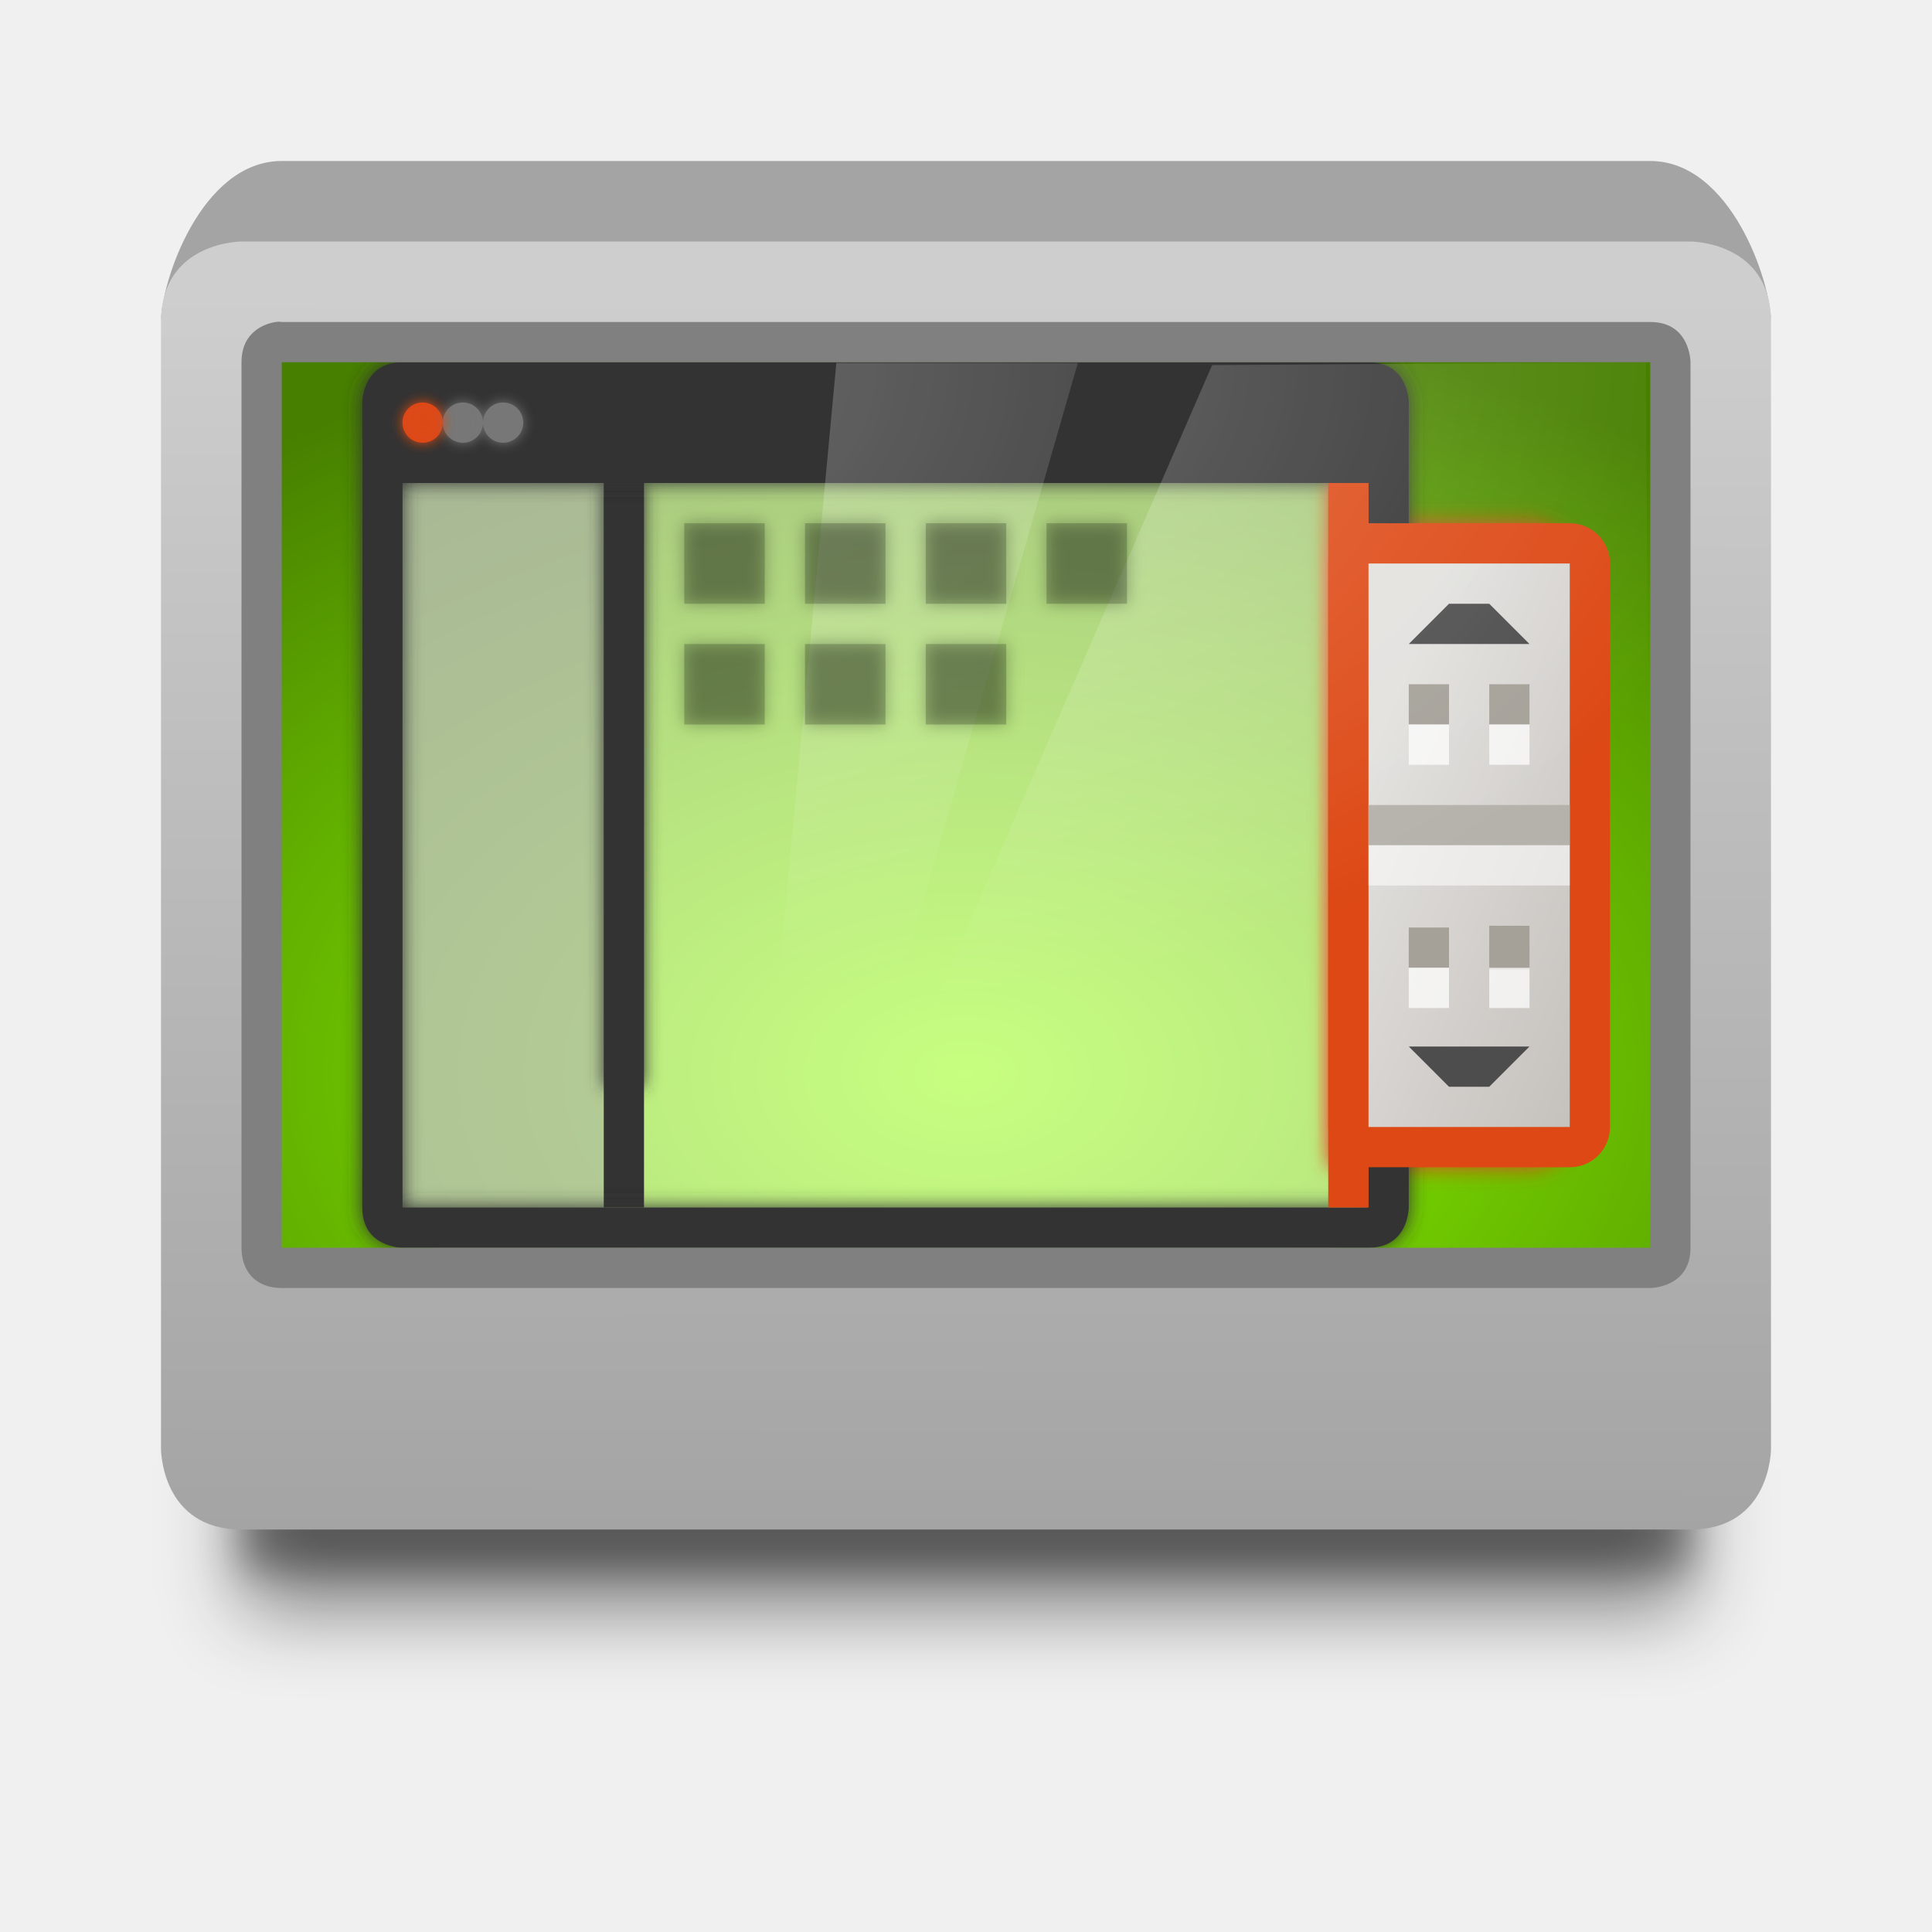
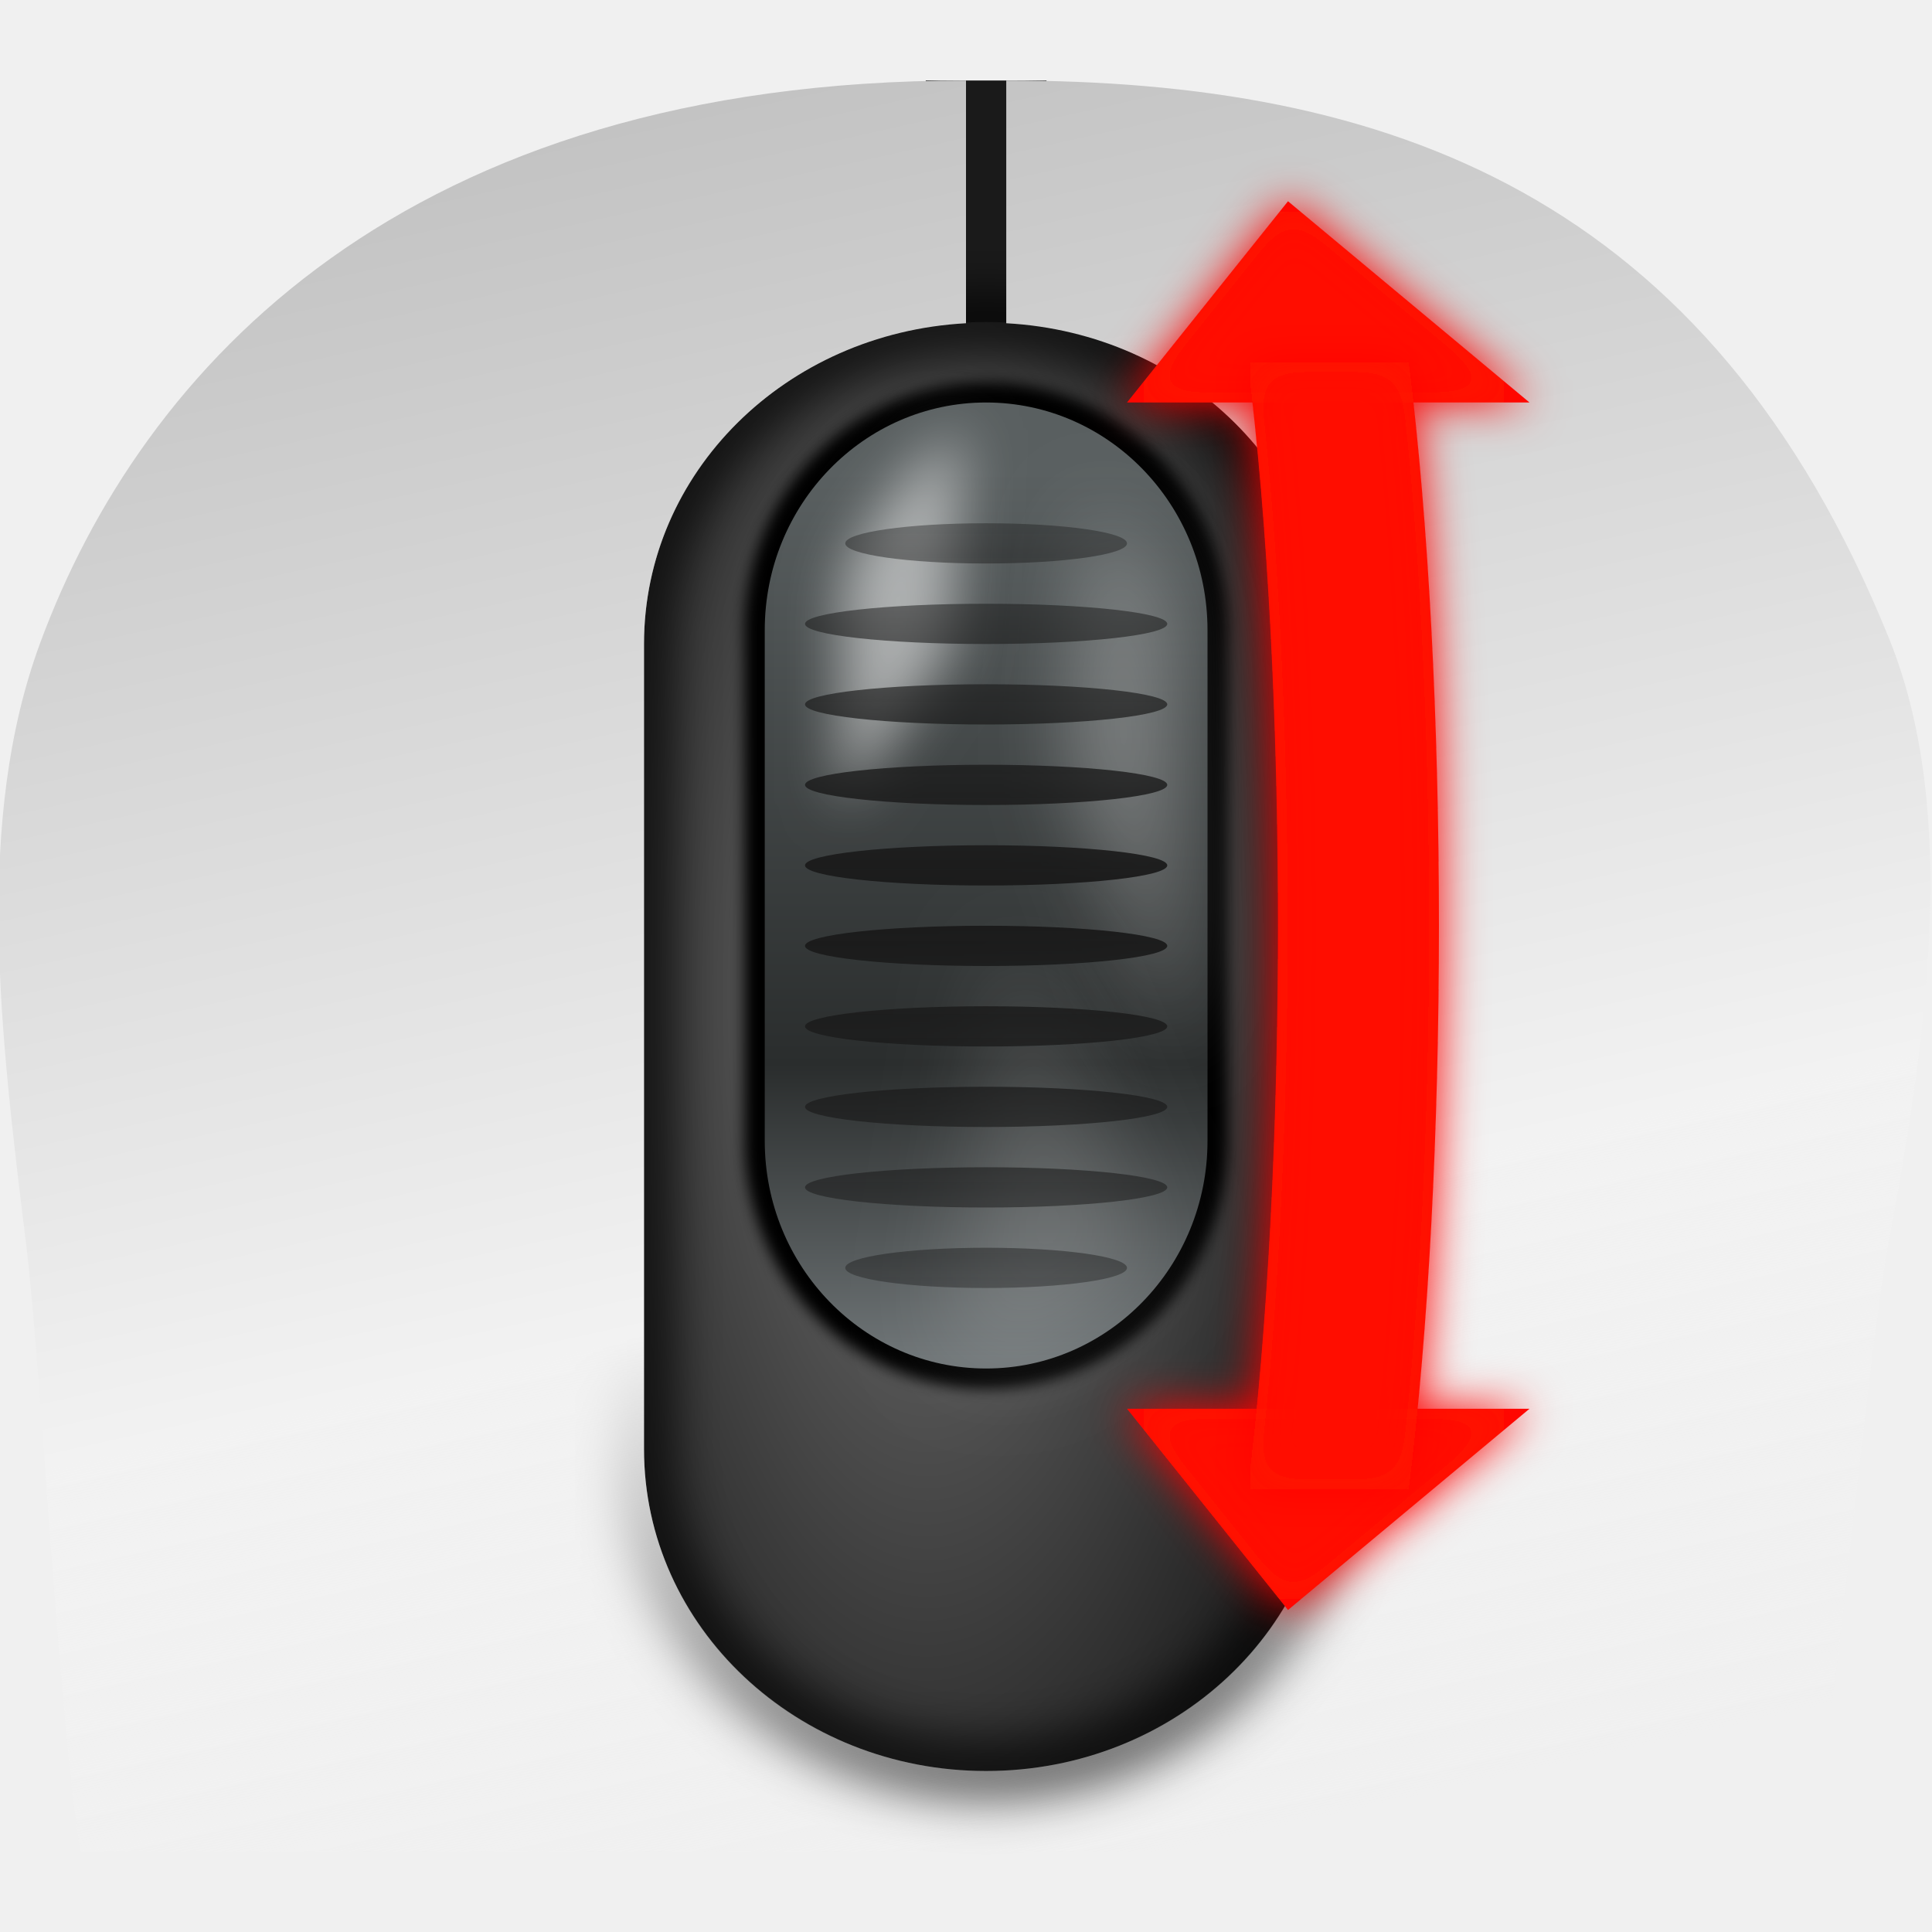
<svg xmlns="http://www.w3.org/2000/svg" xmlns:xlink="http://www.w3.org/1999/xlink" width="48" height="48" id="svg2985" version="1.1">
  <defs id="defs2987">
+     <linearGradient id="linearGradient4014">
+       <stop style="stop-color:#727272;stop-opacity:1;" offset="0" id="stop4016" />
+       <stop style="stop-color:#1a1a1a;stop-opacity:1;" offset="1" id="stop4018" />
+     </linearGradient>
+     <linearGradient id="linearGradient4006">
+       <stop id="stop4008" offset="0" style="stop-color:#f2f2f2;stop-opacity:0;" />
+       <stop style="stop-color:#f2f2f2;stop-opacity:1;" offset="0.333" id="stop4010" />
+       <stop id="stop4012" offset="1" style="stop-color:#c1c1c1;stop-opacity:1" />
+     </linearGradient>
+     <linearGradient id="linearGradient3934">
+       <stop style="stop-color:#aab1c4;stop-opacity:1;" offset="0" id="stop3936" />
+       <stop style="stop-color:#aab1c4;stop-opacity:0;" offset="1" id="stop3938" />
+     </linearGradient>
+     <linearGradient id="linearGradient3917">
+       <stop style="stop-color:#1a1a1a;stop-opacity:0;" offset="0" id="stop3919" />
+       <stop id="stop3925" offset="0.5" style="stop-color:#1a1a1a;stop-opacity:1;" />
+       <stop style="stop-color:#1a1a1a;stop-opacity:0;" offset="1" id="stop3921" />
+     </linearGradient>
    <linearGradient id="linearGradient4195">
      <stop id="stop4197" offset="0" style="stop-color:#df5e28;stop-opacity:0.941;" />
      <stop id="stop4199" offset="1" style="stop-color:#1a1716;stop-opacity:0.941" />
    </linearGradient>
    <linearGradient id="linearGradient10954">
      <stop style="stop-color:#909090;stop-opacity:1;" offset="0" id="stop10956" />
      <stop style="stop-color:#cecece;stop-opacity:1" offset="1" id="stop10958" />
    </linearGradient>
    <linearGradient id="linearGradient10938">
      <stop style="stop-color:#dadada;stop-opacity:1" offset="0" id="stop10940" />
      <stop style="stop-color:#f6f6f5;stop-opacity:1" offset="1" id="stop10942" />
    </linearGradient>
    <linearGradient id="linearGradient11438">
      <stop style="stop-color:#babdb6;stop-opacity:1;" offset="0" id="stop11440" />
      <stop style="stop-color:#4a4d46;stop-opacity:1" offset="1" id="stop11442" />
    </linearGradient>
    <linearGradient id="linearGradient10966">
      <stop style="stop-color:#ffffff;stop-opacity:1;" offset="0" id="stop10968" />
      <stop style="stop-color:#f0f0f0;stop-opacity:1" offset="1" id="stop10970" />
    </linearGradient>
    <linearGradient id="linearGradient11473">
      <stop style="stop-color:#8eff00;stop-opacity:1;" offset="0" id="stop11475" />
      <stop id="stop4221" offset="1" style="stop-color:#477f00;stop-opacity:1;" />
    </linearGradient>
-     <linearGradient id="linearGradient4788">
-       <stop id="stop4790" offset="0" style="stop-color:#ffffff;stop-opacity:1;" />
-       <stop id="stop4792" offset="1" style="stop-color:#ffffff;stop-opacity:0;" />
-     </linearGradient>
    <radialGradient xlink:href="#linearGradient12771" id="radialGradient12777" cx="144.167" cy="129.174" fx="144.167" fy="129.174" r="97.906" gradientTransform="matrix(1.16579,-0.05054328,0.0329754,0.746793,-28.16094,39.99441)" gradientUnits="userSpaceOnUse" />
    <linearGradient id="linearGradient12771">
      <stop style="stop-color:#ffffff;stop-opacity:1;" offset="0" id="stop12773" />
      <stop style="stop-color:#ffffff;stop-opacity:0;" offset="1" id="stop12775" />
    </linearGradient>
    <radialGradient xlink:href="#linearGradient12771" id="radialGradient3521" cx="144.167" cy="129.174" fx="144.167" fy="129.174" r="97.906" gradientTransform="matrix(1.16579,-0.05054328,0.0329754,0.746793,-28.16094,39.99441)" gradientUnits="userSpaceOnUse" />
    <radialGradient xlink:href="#linearGradient12771" id="radialGradient3529" cx="144.167" cy="129.174" fx="144.167" fy="129.174" r="97.906" gradientTransform="matrix(1.16579,-0.05054328,0.0329754,0.746793,-28.16094,39.99441)" gradientUnits="userSpaceOnUse" />
    <radialGradient xlink:href="#linearGradient12771" id="radialGradient3537" cx="144.167" cy="129.174" fx="144.167" fy="129.174" r="97.906" gradientTransform="matrix(1.16579,-0.05054328,0.0329754,0.746793,-28.16094,39.99441)" gradientUnits="userSpaceOnUse" />
    <radialGradient xlink:href="#linearGradient12771" id="radialGradient3545" cx="144.167" cy="129.174" fx="144.167" fy="129.174" r="97.906" gradientTransform="matrix(1.16579,-0.05054328,0.0329754,0.746793,-28.16094,39.99441)" gradientUnits="userSpaceOnUse" />
    <radialGradient xlink:href="#linearGradient12771" id="radialGradient3553" cx="144.167" cy="129.174" fx="144.167" fy="129.174" r="97.906" gradientTransform="matrix(1.16579,-0.05054328,0.0329754,0.746793,-28.16094,39.99441)" gradientUnits="userSpaceOnUse" />
    <radialGradient xlink:href="#linearGradient12771" id="radialGradient3561" cx="144.167" cy="129.174" fx="144.167" fy="129.174" r="97.906" gradientTransform="matrix(1.16579,-0.05054328,0.0329754,0.746793,-28.16094,39.99441)" gradientUnits="userSpaceOnUse" />
    <radialGradient xlink:href="#linearGradient12771" id="radialGradient3569" cx="144.167" cy="129.174" fx="144.167" fy="129.174" r="97.906" gradientTransform="matrix(1.16579,-0.05054328,0.0329754,0.746793,-28.16094,39.99441)" gradientUnits="userSpaceOnUse" />
    <radialGradient xlink:href="#linearGradient12771" id="radialGradient3577" cx="144.167" cy="129.174" fx="144.167" fy="129.174" r="97.906" gradientTransform="matrix(1.16579,-0.05054328,0.0329754,0.746793,-28.16094,39.99441)" gradientUnits="userSpaceOnUse" />
    <radialGradient xlink:href="#linearGradient12771" id="radialGradient3585" cx="144.167" cy="129.174" fx="144.167" fy="129.174" r="97.906" gradientTransform="matrix(1.16579,-0.05054328,0.0329754,0.746793,-28.16094,39.99441)" gradientUnits="userSpaceOnUse" />
    <radialGradient xlink:href="#linearGradient12771" id="radialGradient3593" cx="144.167" cy="129.174" fx="144.167" fy="129.174" r="97.906" gradientTransform="matrix(1.16579,-0.05054328,0.0329754,0.746793,-28.16094,39.99441)" gradientUnits="userSpaceOnUse" />
    <radialGradient xlink:href="#linearGradient12771" id="radialGradient3601" cx="144.167" cy="129.174" fx="144.167" fy="129.174" r="97.906" gradientTransform="matrix(1.16579,-0.05054328,0.0329754,0.746793,-28.16094,39.99441)" gradientUnits="userSpaceOnUse" />
    <radialGradient r="97.906" fy="129.174" fx="144.167" cy="129.174" cx="144.167" gradientTransform="matrix(1.16579,-0.05054328,0.0329754,0.746793,-28.16094,39.99441)" gradientUnits="userSpaceOnUse" id="radialGradient3665" xlink:href="#linearGradient12771" />
    <radialGradient xlink:href="#linearGradient10966" id="radialGradient3348" gradientUnits="userSpaceOnUse" gradientTransform="matrix(0.1709132,2.3948575e-4,-1.885288e-4,0.1345469,-0.8241495,18.42583)" cx="149.565" cy="258.761" fx="149.565" fy="258.761" r="116.231" />
    <linearGradient xlink:href="#linearGradient10938" id="linearGradient3355" gradientUnits="userSpaceOnUse" gradientTransform="matrix(0.1760192,0,0,0.1798063,-1.587065,12.33736)" x1="134.833" y1="68.529" x2="171.903" y2="206.876" />
    <linearGradient xlink:href="#linearGradient11438" id="linearGradient3357" gradientUnits="userSpaceOnUse" x1="184.951" y1="149.21" x2="185.071" y2="236.397" gradientTransform="matrix(0.1798054,0,0,0.1798054,-0.6386018,10.85333)" />
    <radialGradient xlink:href="#linearGradient12771" id="radialGradient3387" gradientUnits="userSpaceOnUse" gradientTransform="matrix(1.16579,-0.05054328,0.0329754,0.746793,-28.16094,39.99441)" cx="144.167" cy="129.174" fx="144.167" fy="129.174" r="97.906" />
-     <radialGradient xlink:href="#linearGradient4788" id="radialGradient3404" gradientUnits="userSpaceOnUse" gradientTransform="matrix(-1.824376,0.00876531,-0.00620867,-1.307801,609.5291,98.0673)" cx="326.021" cy="58" fx="326.021" fy="58" r="12.5" />
-     <radialGradient xlink:href="#linearGradient4788" id="radialGradient3407" gradientUnits="userSpaceOnUse" gradientTransform="matrix(-1.888202,0.00857771,-0.00642588,-1.279811,636.8603,96.52335)" cx="326.021" cy="58" fx="326.021" fy="58" r="12.5" />
    <radialGradient xlink:href="#linearGradient11473" id="radialGradient4014" gradientUnits="userSpaceOnUse" gradientTransform="matrix(0.2708409,0,0,0.1777665,-16.45829,8.840227)" cx="149.565" cy="190.137" fx="149.565" fy="190.137" r="108.515" />
    <linearGradient xlink:href="#linearGradient10954" id="linearGradient4020" gradientUnits="userSpaceOnUse" gradientTransform="matrix(0.1696838,2.3939518e-4,-2.3776336e-4,0.1708486,-1.344677,13.52782)" x1="141.315" y1="237.286" x2="141.315" y2="57.029" />
    <radialGradient xlink:href="#linearGradient4195-5" id="radialGradient3889" gradientUnits="userSpaceOnUse" gradientTransform="matrix(0.2031251,-0.08812329,0.1236326,0.3357866,-42.38554,-18.85971)" cx="189.702" cy="230.104" fx="189.702" fy="230.104" r="108.515" />
    <linearGradient id="linearGradient4195-5">
      <stop id="stop4197-5" offset="0" style="stop-color:#ff5200;stop-opacity:1;" />
      <stop id="stop4199-9" offset="1" style="stop-color:#000000;stop-opacity:1;" />
    </linearGradient>
-     <filter id="filter3920">
-       <feGaussianBlur stdDeviation="0.237" id="feGaussianBlur3922" />
-     </filter>
-     <filter id="filter4015" x="-0.36" width="1.72" y="-0.36" height="1.72">
-       <feGaussianBlur stdDeviation="0.75" id="feGaussianBlur4017" />
-     </filter>
-     <filter id="filter4025" x="-0.36" width="1.72" y="-0.36" height="1.72">
-       <feGaussianBlur stdDeviation="0.75" id="feGaussianBlur4027" />
-     </filter>
-     <filter id="filter4035" x="-0.36" width="1.72" y="-0.36" height="1.72">
-       <feGaussianBlur stdDeviation="0.75" id="feGaussianBlur4037" />
-     </filter>
    <radialGradient xlink:href="#linearGradient11473" id="radialGradient4112" gradientUnits="userSpaceOnUse" gradientTransform="matrix(0.2708409,0,0,0.1777665,-16.45829,8.840227)" cx="149.565" cy="190.137" fx="149.565" fy="190.137" r="108.515" />
-     <radialGradient xlink:href="#linearGradient11473" id="radialGradient4115" gradientUnits="userSpaceOnUse" gradientTransform="matrix(0.2708409,0,0,0.1777665,-16.45829,8.840227)" cx="149.565" cy="190.137" fx="149.565" fy="190.137" r="108.515" />
    <linearGradient id="linearGradient3837">
      <stop style="stop-color:#c3beba;stop-opacity:1;" offset="0" id="stop3839" />
      <stop style="stop-color:#e2e1de;stop-opacity:1" offset="1" id="stop3841" />
    </linearGradient>
    <linearGradient xlink:href="#linearGradient3837" id="linearGradient4159" gradientUnits="userSpaceOnUse" gradientTransform="matrix(0.952381,0,0,0.875,-33.8244,-74.4375)" x1="7" y1="51" x2="24" y2="51" />
-     <filter id="filter3881" x="-0.48" width="1.96" y="-0.032" height="1.064">
-       <feGaussianBlur stdDeviation="0.2" id="feGaussianBlur3883" />
-     </filter>
-     <linearGradient xlink:href="#linearGradient3837" id="linearGradient3926" gradientUnits="userSpaceOnUse" gradientTransform="matrix(0.952381,0,0,0.875,-54.01558,-5.885649)" x1="12.416" y1="53.071" x2="16.616" y2="43.929" />
-     <filter id="filter3948" x="-0.54" width="2.08" y="-0.032" height="1.064">
-       <feGaussianBlur stdDeviation="0.225" id="feGaussianBlur3950" />
-     </filter>
-     <filter id="filter3956" x="-0.11" width="1.22" y="-0.041" height="1.083">
-       <feGaussianBlur stdDeviation="0.275" id="feGaussianBlur3958" />
-     </filter>
-     <filter id="filter4054" x="-0.24" width="1.48" y="-0.24" height="1.48">
-       <feGaussianBlur stdDeviation="0.2" id="feGaussianBlur4056" />
-     </filter>
-     <filter id="filter4058" x="-0.24" width="1.48" y="-0.24" height="1.48">
-       <feGaussianBlur stdDeviation="0.2" id="feGaussianBlur4060" />
-     </filter>
-     <filter id="filter4062" x="-0.24" width="1.48" y="-0.24" height="1.48">
-       <feGaussianBlur stdDeviation="0.2" id="feGaussianBlur4064" />
-     </filter>
-     <filter id="filter4066" x="-0.24" width="1.48" y="-0.24" height="1.48">
-       <feGaussianBlur stdDeviation="0.2" id="feGaussianBlur4068" />
-     </filter>
-     <filter id="filter4070" x="-0.24" width="1.48" y="-0.24" height="1.48">
-       <feGaussianBlur stdDeviation="0.2" id="feGaussianBlur4072" />
-     </filter>
-     <filter id="filter4074" x="-0.24" width="1.48" y="-0.24" height="1.48">
-       <feGaussianBlur stdDeviation="0.2" id="feGaussianBlur4076" />
-     </filter>
-     <filter id="filter4078" x="-0.24" width="1.48" y="-0.24" height="1.48">
-       <feGaussianBlur stdDeviation="0.2" id="feGaussianBlur4080" />
-     </filter>
-     <filter color-interpolation-filters="sRGB" id="filter6306" x="-0.067" width="1.133" y="-0.6" height="2.2">
-       <feGaussianBlur stdDeviation="1" id="feGaussianBlur6308" />
-     </filter>
-     <filter color-interpolation-filters="sRGB" id="filter6294" x="-0.032" width="1.063" y="-0.57" height="2.14">
-       <feGaussianBlur stdDeviation="0.475" id="feGaussianBlur6296" />
-     </filter>
-     <linearGradient xlink:href="#linearGradient10954-4" id="linearGradient4020-4" gradientUnits="userSpaceOnUse" gradientTransform="matrix(0.1696838,2.3939518e-4,-2.3776336e-4,0.1708486,-1.344677,13.52781)" x1="141.315" y1="237.286" x2="141.315" y2="57.029" />
    <linearGradient id="linearGradient10954-4">
      <stop style="stop-color:#a4a4a4;stop-opacity:1;" offset="0" id="stop10956-8" />
      <stop style="stop-color:#cecece;stop-opacity:1" offset="1" id="stop10958-8" />
    </linearGradient>
+     <linearGradient xlink:href="#linearGradient3837-4" id="linearGradient3926-4" gradientUnits="userSpaceOnUse" gradientTransform="matrix(0.952381,0,0,0.875,-56.01558,3.114351)" x1="12.416" y1="53.071" x2="16.616" y2="43.929" />
+     <linearGradient id="linearGradient3837-4">
+       <stop style="stop-color:#c3beba;stop-opacity:1;" offset="0" id="stop3839-8" />
+       <stop style="stop-color:#e2e1de;stop-opacity:1" offset="1" id="stop3841-8" />
+     </linearGradient>
+     <linearGradient xlink:href="#linearGradient4586" id="linearGradient3438" gradientUnits="userSpaceOnUse" x1="144.642" y1="107.6" x2="144.642" y2="85.6" gradientTransform="translate(0,-10)" />
+     <linearGradient id="linearGradient4586">
+       <stop style="stop-color:#6d7375;stop-opacity:1" offset="0" id="stop4588" />
+       <stop id="stop4602" offset="0.33" style="stop-color:#2a2d2d;stop-opacity:1" />
+       <stop style="stop-color:#595f60;stop-opacity:1" offset="1" id="stop4590" />
+     </linearGradient>
+     <filter color-interpolation-filters="sRGB" id="filter3999" x="-0.962" width="2.923" y="-0.189" height="1.378">
+       <feGaussianBlur stdDeviation="1.102" id="feGaussianBlur4001" />
+     </filter>
+     <filter color-interpolation-filters="sRGB" id="filter4013" x="-0.532" width="2.064" y="-0.266" height="1.532">
+       <feGaussianBlur stdDeviation="1.219" id="feGaussianBlur4015" />
+     </filter>
+     <filter color-interpolation-filters="sRGB" id="filter3991" x="-0.557" width="2.113" y="-0.176" height="1.352">
+       <feGaussianBlur stdDeviation="0.696" id="feGaussianBlur3993" />
+     </filter>
+     <linearGradient y2="85.6" x2="144.642" y1="107.6" x1="144.642" gradientTransform="translate(-120.3553,-57.89474)" gradientUnits="userSpaceOnUse" id="linearGradient3477" xlink:href="#linearGradient4586" />
+     <linearGradient xlink:href="#linearGradient3917" id="linearGradient3923" x1="24" y1="6" x2="24" y2="37" gradientUnits="userSpaceOnUse" gradientTransform="translate(1,17)" />
+     <radialGradient xlink:href="#linearGradient3914" id="radialGradient3445" gradientUnits="userSpaceOnUse" gradientTransform="matrix(2.320024,0,0,1.367598,-135.7959,-77.83368)" cx="117.078" cy="127.93" fx="117.078" fy="127.93" r="60.606" />
+     <linearGradient id="linearGradient3914">
+       <stop style="stop-color:#f2f2f2;stop-opacity:0;" offset="0" id="stop3916" />
+       <stop id="stop4004" offset="0.5" style="stop-color:#f2f2f2;stop-opacity:1;" />
+       <stop style="stop-color:#c1c1c1;stop-opacity:1" offset="1" id="stop3918" />
+     </linearGradient>
+     <linearGradient xlink:href="#linearGradient4006" id="linearGradient4000" x1="20" y1="64" x2="10" y2="19" gradientUnits="userSpaceOnUse" gradientTransform="translate(0,-16)" />
+     <radialGradient xlink:href="#linearGradient4014" id="radialGradient4020" cx="22.655" cy="41.151" fx="22.655" fy="41.151" r="8.5" gradientTransform="matrix(1.314829,0.00659852,-0.01552103,3.092744,-6.062319,-86.8335)" gradientUnits="userSpaceOnUse" />
+     <filter id="filter4027">
+       <feGaussianBlur stdDeviation="0.662" id="feGaussianBlur4029" />
+     </filter>
+     <filter id="filter4033">
+       <feGaussianBlur stdDeviation="0.175" id="feGaussianBlur4035" />
+     </filter>
+     <filter id="filter4163" x="-0.135" width="1.27" y="-0.27" height="1.54">
+       <feGaussianBlur stdDeviation="0.562" id="feGaussianBlur4165" />
+     </filter>
+     <filter id="filter4167" x="-0.135" width="1.27" y="-0.27" height="1.54">
+       <feGaussianBlur stdDeviation="0.562" id="feGaussianBlur4169" />
+     </filter>
+     <filter id="filter4171" x="-0.338" width="1.675" y="-0.048" height="1.096">
+       <feGaussianBlur stdDeviation="0.562" id="feGaussianBlur4173" />
+     </filter>
+     <filter id="filter4181" x="-0.135" width="1.27" y="-0.27" height="1.54">
+       <feGaussianBlur stdDeviation="0.562" id="feGaussianBlur4183" />
+     </filter>
+     <filter id="filter4185" x="-0.135" width="1.27" y="-0.27" height="1.54">
+       <feGaussianBlur stdDeviation="0.562" id="feGaussianBlur4187" />
+     </filter>
+     <filter id="filter4189" x="-0.338" width="1.675" y="-0.048" height="1.096">
+       <feGaussianBlur stdDeviation="0.562" id="feGaussianBlur4191" />
+     </filter>
+     <filter id="filter4200" x="-0.135" width="1.27" y="-0.27" height="1.54">
+       <feGaussianBlur stdDeviation="0.562" id="feGaussianBlur4202" />
+     </filter>
+     <filter id="filter4204" x="-0.135" width="1.27" y="-0.27" height="1.54">
+       <feGaussianBlur stdDeviation="0.562" id="feGaussianBlur4206" />
+     </filter>
+     <filter id="filter4208" x="-0.284" width="1.568" y="-0.048" height="1.096">
+       <feGaussianBlur stdDeviation="0.562" id="feGaussianBlur4210" />
+     </filter>
+     <filter id="filter4276">
+       <feGaussianBlur stdDeviation="1.188" id="feGaussianBlur4278" />
+     </filter>
  </defs>
  <g id="layer1" transform="translate(0,-16)">
-     <rect ry="0" y="52" x="6" height="4" width="36" id="rect6310" style="opacity:0.45;fill:#000000;fill-opacity:1;fill-rule:nonzero;stroke:none;filter:url(#filter6306)" />
-     <rect ry="1" rx="0" y="53" x="6" height="2" width="36" id="rect6312" style="opacity:0.35;fill:#000000;fill-opacity:1;fill-rule:nonzero;stroke:none;filter:url(#filter6294)" />
-     <path style="fill:#a4a4a4;fill-opacity:1;stroke:none;display:inline;enable-background:new" d="m 41,20 c 2,0 3,3 3,4 0,-0.554 -1,-1 -1,-1 l -38,0 c 0,0 -1,0.446 -1,1 0,-1 1,-4 3,-4 z" id="path6314" />
-     <path id="path6316" d="m 6,22 c 0,0 -2,0 -2,2 l 0,28 c 0,0 0,2 2,2 l 36,0 c 2,0 2,-2 2,-2 l 0,-28 c 0,-2 -2,-2 -2,-2 z" style="color:#000000;fill:url(#linearGradient4020-4);fill-opacity:1;fill-rule:nonzero;stroke:none;stroke-width:2;marker:none;visibility:visible;display:inline;overflow:visible;enable-background:accumulate" />
-     <rect transform="matrix(0.999999,0.00141561,-0.00138697,0.999999,0,0)" ry="0.877" rx="0.872" y="24.489" x="6.565" height="22.953" width="34.971" id="rect10538" style="color:#000000;fill:url(#radialGradient4115);fill-opacity:1;fill-rule:nonzero;stroke:none;stroke-width:2;marker:none;visibility:visible;display:inline;overflow:visible;enable-background:accumulate" />
-     <g transform="matrix(0,1,-1,0,88.14316,15.65694)" id="g3952" style="filter:url(#filter3956)">
-       <rect transform="scale(-1,-1)" ry="1" rx="1" y="-55.143" x="-29.343" height="6" width="16" id="rect3954" style="fill:#dd4814;fill-opacity:1;stroke:none" />
+     <g id="g4037">
+       <rect ry="7" rx="0" y="18" x="23" height="7" width="3" id="rect3931" style="color:#000000;fill:#1a1a1a;fill-opacity:1;fill-rule:nonzero;stroke:none;stroke-width:10.116;marker:none;visibility:visible;display:inline;overflow:visible;enable-background:new" />
+       <rect style="color:#000000;fill:url(#radialGradient4020);fill-opacity:1;fill-rule:nonzero;stroke:none;stroke-width:2;marker:none;visibility:visible;display:inline;overflow:visible;enable-background:accumulate" id="rect3118" width="17" height="36" x="16" y="24" rx="8.5" ry="8" />
+       <rect style="color:#000000;fill:none;fill-opacity:1;fill-rule:nonzero;stroke:#000000;stroke-width:1;marker:none;visibility:visible;display:inline;overflow:visible;enable-background:accumulate;stroke-opacity:1;stroke-miterlimit:4;stroke-dasharray:none;filter:url(#filter4033)" id="rect4031" width="11" height="24" x="19" y="26" rx="5.5" ry="5.657" />
+       <rect ry="8" rx="8.5" y="24" x="16" height="36" width="17" id="rect4025" style="color:#000000;fill:none;fill-opacity:1;fill-rule:nonzero;stroke:#000000;stroke-width:1;marker:none;visibility:visible;display:inline;overflow:visible;enable-background:accumulate;stroke-opacity:1;stroke-miterlimit:4;stroke-dasharray:none;filter:url(#filter4027)" />
+       <rect ry="5.657" rx="5.5" y="26" x="19" height="24" width="11" id="rect3900" style="color:#000000;fill:url(#linearGradient3477);fill-opacity:1;fill-rule:nonzero;stroke:none;stroke-width:2;marker:none;visibility:visible;display:inline;overflow:visible;enable-background:accumulate" />
+       <path id="path3979" d="m 20.895,30.605 0,5.5 2.75,-4 0.25,-5.5 c 0,0 -2.5,2 -3,4 z" style="opacity:0.543;color:#000000;fill:#ffffff;fill-opacity:1;fill-rule:nonzero;stroke:none;stroke-width:1;marker:none;visibility:visible;display:inline;overflow:visible;filter:url(#filter3991);enable-background:accumulate" />
+       <path id="path3981" d="m 27.145,28.355 c 0,1.25 -0.5,6.5 -0.5,6.5 l 2.75,7.5 -0.5,-11.5 z" style="opacity:0.354;color:#000000;fill:#ffffff;fill-opacity:1;fill-rule:nonzero;stroke:none;stroke-width:1;marker:none;visibility:visible;display:inline;overflow:visible;filter:url(#filter3999);enable-background:accumulate" />
+       <path id="path4003" d="m 25.145,38.855 -1.75,10.75 2,0.25 3.5,-2.5 z" style="opacity:0.173;color:#000000;fill:#ffffff;fill-opacity:1;fill-rule:nonzero;stroke:none;stroke-width:1;marker:none;visibility:visible;display:inline;overflow:visible;filter:url(#filter4013);enable-background:accumulate" />
+       <path id="path3120" d="M 24.5,29 C 22.567,29 21,29.224 21,29.5 21,29.776 22.567,30 24.5,30 26.433,30 28,29.776 28,29.5 28,29.224 26.433,29 24.5,29 z m 0,2 C 22.015,31 20,31.224 20,31.5 20,31.776 22.015,32 24.5,32 26.985,32 29,31.776 29,31.5 29,31.224 26.985,31 24.5,31 z m 0,2 C 22.015,33 20,33.224 20,33.5 20,33.776 22.015,34 24.5,34 26.985,34 29,33.776 29,33.5 29,33.224 26.985,33 24.5,33 z m 0,2 C 22.015,35 20,35.224 20,35.5 20,35.776 22.015,36 24.5,36 26.985,36 29,35.776 29,35.5 29,35.224 26.985,35 24.5,35 z m 0,2 C 22.015,37 20,37.224 20,37.5 20,37.776 22.015,38 24.5,38 26.985,38 29,37.776 29,37.5 29,37.224 26.985,37 24.5,37 z m 0,2 C 22.015,39 20,39.224 20,39.5 20,39.776 22.015,40 24.5,40 26.985,40 29,39.776 29,39.5 29,39.224 26.985,39 24.5,39 z m 0,2 C 22.015,41 20,41.224 20,41.5 20,41.776 22.015,42 24.5,42 26.985,42 29,41.776 29,41.5 29,41.224 26.985,41 24.5,41 z m 0,2 C 22.015,43 20,43.224 20,43.5 20,43.776 22.015,44 24.5,44 26.985,44 29,43.776 29,43.5 29,43.224 26.985,43 24.5,43 z m 0,2 C 22.015,45 20,45.224 20,45.5 20,45.776 22.015,46 24.5,46 26.985,46 29,45.776 29,45.5 29,45.224 26.985,45 24.5,45 z m 0,2 C 22.567,47 21,47.224 21,47.5 21,47.776 22.567,48 24.5,48 26.433,48 28,47.776 28,47.5 28,47.224 26.433,47 24.5,47 z" style="color:#000000;fill:url(#linearGradient3923);fill-opacity:1;fill-rule:nonzero;stroke:none;stroke-width:10.116;marker:none;visibility:visible;display:inline;overflow:visible;enable-background:new" />
+       <path id="path3896" transform="translate(0,16)" d="M 24 2 C 10.039 2 3.523 9.139 1 15.969 C -0.639 20.407 0.003 25.663 0.656 30.969 C 1.007 33.817 1.463 42.777 2 46 L 45 46 C 45.583 42.893 46.4 33.705 46.906 30.969 C 47.83 25.975 48.71 20.261 46.938 15.875 C 42.456 4.786 34.45 2 25 2 L 25 8.031 C 29.474 8.274 33 11.726 33 16 L 33 36 C 33 40.432 29.209 44 24.5 44 C 19.791 44 16 40.432 16 36 L 16 16 C 16 11.726 19.526 8.274 24 8.031 L 24 2 z " style="color:#000000;fill:url(#linearGradient4000);fill-opacity:1;fill-rule:nonzero;stroke:none;stroke-width:2;marker:none;visibility:visible;display:inline;overflow:visible;enable-background:accumulate" />
    </g>
-     <path id="rect3822" d="m 11,25 c -1.091,0 -2,0.909 -2,2 l 0,18 c 0,1.091 0.909,2 2,2 l 22,0 c 1.091,0 2,-0.909 2,-2 l 0,-18 c 0,-1.091 -0.909,-2 -2,-2 z" style="font-size:medium;font-style:normal;font-variant:normal;font-weight:normal;font-stretch:normal;text-indent:0;text-align:start;text-decoration:none;line-height:normal;letter-spacing:normal;word-spacing:normal;text-transform:none;direction:ltr;block-progression:tb;writing-mode:lr-tb;text-anchor:start;baseline-shift:baseline;opacity:0.5;color:#000000;fill:#ffffff;fill-opacity:1;fill-rule:nonzero;stroke:none;stroke-width:2;marker:none;visibility:visible;display:inline;overflow:visible;enable-background:accumulate;font-family:Sans;-inkscape-font-specification:Sans" />
-     <path id="path3871" d="m 10,28 5,0 0,18 -5,0 z" style="opacity:0.5;fill:#aaaaaa;fill-opacity:1;stroke:none" />
-     <path id="path3879" d="m 15,28 0,15 1,0 0,-15 z" style="fill:#333333;fill-opacity:1;stroke:none;filter:url(#filter3881)" />
-     <path style="fill:#333333;fill-opacity:1;stroke:none" d="m 15,27 0,19 1,0 0,-19 z" id="path3877" />
-     <path style="font-size:medium;font-style:normal;font-variant:normal;font-weight:normal;font-stretch:normal;text-indent:0;text-align:start;text-decoration:none;line-height:normal;letter-spacing:normal;word-spacing:normal;text-transform:none;direction:ltr;block-progression:tb;writing-mode:lr-tb;text-anchor:start;baseline-shift:baseline;color:#000000;fill:#333333;fill-opacity:1;stroke:none;stroke-width:2;marker:none;visibility:visible;display:inline;overflow:visible;filter:url(#filter3920);enable-background:accumulate;font-family:Sans;-inkscape-font-specification:Sans" d="m 10,25 c -1,0 -1,1 -1,1 l 0,20 c 0,1 1,1 1,1 l 24,0 c 1,0 1,-1 1,-1 l 0,-20 c 0,0 0,-1 -1,-1 z m 0,3 24,0 0,18 -24,0 z" id="path3918" />
-     <path id="path3946" d="m 33,28 1,0 0,17 -1,0 z" style="fill:#dd4814;fill-opacity:1;stroke:none;filter:url(#filter3948)" />
-     <path id="rect3818-4" d="m 10,25 c -1,0 -1,1 -1,1 l 0,20 c 0,1 1,1 1,1 l 24,0 c 1,0 1,-1 1,-1 l 0,-20 c 0,0 0,-1 -1,-1 z m 0,3 24,0 0,18 -24,0 z" style="font-size:medium;font-style:normal;font-variant:normal;font-weight:normal;font-stretch:normal;text-indent:0;text-align:start;text-decoration:none;line-height:normal;letter-spacing:normal;word-spacing:normal;text-transform:none;direction:ltr;block-progression:tb;writing-mode:lr-tb;text-anchor:start;baseline-shift:baseline;color:#000000;fill:#333333;fill-opacity:1;stroke:none;stroke-width:2;marker:none;visibility:visible;display:inline;overflow:visible;enable-background:accumulate;font-family:Sans;-inkscape-font-specification:Sans" />
-     <g id="g4039" transform="translate(-3,-3)">
-       <path style="fill:#dd4814;fill-opacity:1;stroke:none" id="path3979" d="M 60,20.5 C 60,21.881 58.881,23 57.5,23 56.119,23 55,21.881 55,20.5 55,19.119 56.119,18 57.5,18 c 1.381,0 2.5,1.119 2.5,2.5 z" transform="matrix(0.2,0,0,0.2,2,25.4)" />
-       <path style="fill:#777777;fill-opacity:1;stroke:none" id="path4005" d="M 60,20.5 C 60,21.881 58.881,23 57.5,23 56.119,23 55,21.881 55,20.5 55,19.119 56.119,18 57.5,18 c 1.381,0 2.5,1.119 2.5,2.5 z" transform="matrix(0.2,0,0,0.2,3,25.4)" />
-       <path transform="matrix(0.2,0,0,0.2,4,25.4)" d="M 60,20.5 C 60,21.881 58.881,23 57.5,23 56.119,23 55,21.881 55,20.5 55,19.119 56.119,18 57.5,18 c 1.381,0 2.5,1.119 2.5,2.5 z" id="path4007" style="fill:#777777;fill-opacity:1;stroke:none" />
-       <path transform="matrix(0.2,0,0,0.2,3,25.4)" d="M 60,20.5 C 60,21.881 58.881,23 57.5,23 56.119,23 55,21.881 55,20.5 55,19.119 56.119,18 57.5,18 c 1.381,0 2.5,1.119 2.5,2.5 z" id="path4009" style="fill:#777777;fill-opacity:1;stroke:none;filter:url(#filter4015)" />
-       <path style="fill:#777777;fill-opacity:1;stroke:none;filter:url(#filter4025)" id="path4019" d="M 60,20.5 C 60,21.881 58.881,23 57.5,23 56.119,23 55,21.881 55,20.5 55,19.119 56.119,18 57.5,18 c 1.381,0 2.5,1.119 2.5,2.5 z" transform="matrix(0.2,0,0,0.2,4,25.4)" />
-       <path transform="matrix(0.2,0,0,0.2,2,25.4)" d="M 60,20.5 C 60,21.881 58.881,23 57.5,23 56.119,23 55,21.881 55,20.5 55,19.119 56.119,18 57.5,18 c 1.381,0 2.5,1.119 2.5,2.5 z" id="path4029" style="fill:#dd4814;fill-opacity:1;stroke:none;filter:url(#filter4035)" />
-     </g>
-     <rect style="fill:none;fill-opacity:1;stroke:none" id="rect4189" width="16.705" height="23.776" x="6.718" y="7.253" rx="0.872" ry="0.877" transform="translate(0,16)" />
-     <path style="fill:#dd4814;fill-opacity:1;stroke:none" d="m 33,28 1,0 0,18 -1,0 z" id="path3955" />
-     <g id="g4194" transform="matrix(0,1,-1,0,88.14316,15.65694)">
-       <rect style="fill:#dd4814;fill-opacity:1;stroke:none" id="rect4100" width="16" height="7" x="-29.343" y="-55.143" rx="1" ry="1" transform="scale(-1,-1)" />
-     </g>
-     <rect transform="matrix(0,-1,1,0,0,0)" style="fill:url(#linearGradient3926);fill-opacity:1;stroke:none" id="rect4102" width="14" height="5" x="-44" y="34" rx="0" ry="0" />
-     <rect transform="matrix(0,1,1,0,0,0)" y="34" x="36" height="5" width="1" id="rect4104" style="fill:#b5b2ab;fill-opacity:1;stroke:none" />
-     <rect transform="matrix(0,1,1,0,0,0)" style="opacity:0.544;fill:#ffffff;fill-opacity:1;stroke:none" id="rect4106" width="1" height="5" x="37" y="34" />
-     <rect transform="matrix(0,1,1,0,0,0)" y="35" x="39.044" height="1" width="1" id="rect4118" style="fill:#a5a199;fill-opacity:1;stroke:none" />
-     <rect transform="matrix(0,1,1,0,0,0)" style="opacity:0.729;fill:#ffffff;fill-opacity:1;stroke:none" id="rect4134" width="1" height="1" x="40.044" y="35" />
-     <path id="path4158" d="m 38,32 -3,0 1,-1 1,0 z" style="fill:#4d4d4d;stroke:none" />
-     <path id="path10592" d="m 20.779,25.016 6,0 -4.486,15.605 -2.96,-0.161 z" style="opacity:0.3;fill:url(#radialGradient3404);fill-opacity:1;stroke:none;display:inline;enable-background:new" />
-     <path style="fill:#4d4d4d;stroke:none" d="m 38,42 -3,0 1,1 1,0 z" id="path3932" />
-     <rect style="fill:#a5a199;fill-opacity:1;stroke:none" id="rect3934" width="1" height="1" x="33" y="35" transform="matrix(0,1,1,0,0,0)" />
-     <rect y="35" x="34" height="1" width="1" id="rect3936" style="opacity:0.729;fill:#ffffff;fill-opacity:1;stroke:none" transform="matrix(0,1,1,0,0,0)" />
-     <rect transform="matrix(0,1,1,0,0,0)" y="37" x="33" height="1" width="1" id="rect3938" style="fill:#a5a199;fill-opacity:1;stroke:none" />
-     <rect transform="matrix(0,1,1,0,0,0)" style="opacity:0.729;fill:#ffffff;fill-opacity:1;stroke:none" id="rect3940" width="1" height="1" x="34" y="37" />
-     <rect style="fill:#a5a199;fill-opacity:1;stroke:none" id="rect3942" width="1.088" height="1" x="39" y="37" transform="matrix(0,1,1,0,0,0)" />
-     <rect y="37" x="40.044" height="1" width="1" id="rect3944" style="opacity:0.729;fill:#ffffff;fill-opacity:1;stroke:none" transform="matrix(0,1,1,0,0,0)" />
-     <path style="opacity:0.3;fill:url(#radialGradient3407);fill-opacity:1;stroke:none;display:inline;enable-background:new" d="M 30.115,25.071 40.895,25 41,45.909 21,46 z" id="path10590" />
-     <rect style="opacity:0.2;fill:#000000;fill-opacity:1;stroke:none" id="rect3908" width="2" height="2" x="17" y="29" rx="0" ry="0" />
-     <rect ry="0" rx="0" y="29" x="20" height="2" width="2" id="rect3910" style="opacity:0.2;fill:#000000;fill-opacity:1;stroke:none" />
-     <rect style="opacity:0.2;fill:#000000;fill-opacity:1;stroke:none" id="rect3912" width="2" height="2" x="23" y="29" rx="0" ry="0" />
-     <rect ry="0" rx="0" y="29" x="26" height="2" width="2" id="rect3914" style="opacity:0.2;fill:#000000;fill-opacity:1;stroke:none" />
-     <rect ry="0" rx="0" y="32" x="17" height="2" width="2" id="rect3916" style="opacity:0.2;fill:#000000;fill-opacity:1;stroke:none" />
-     <rect style="opacity:0.2;fill:#000000;fill-opacity:1;stroke:none" id="rect3918" width="2" height="2" x="20" y="32" rx="0" ry="0" />
-     <rect ry="0" rx="0" y="32" x="23" height="2" width="2" id="rect3920" style="opacity:0.2;fill:#000000;fill-opacity:1;stroke:none" />
-     <rect ry="0" rx="0" y="29" x="17" height="2" width="2" id="rect4005" style="opacity:0.3;fill:#000000;fill-opacity:1;stroke:none;filter:url(#filter4054)" />
-     <rect style="opacity:0.3;fill:#000000;fill-opacity:1;stroke:none;filter:url(#filter4058)" id="rect4007" width="2" height="2" x="20" y="29" rx="0" ry="0" />
-     <rect ry="0" rx="0" y="29" x="23" height="2" width="2" id="rect4009" style="opacity:0.3;fill:#000000;fill-opacity:1;stroke:none;filter:url(#filter4062)" />
-     <rect style="opacity:0.3;fill:#000000;fill-opacity:1;stroke:none;filter:url(#filter4066)" id="rect4011" width="2" height="2" x="26" y="29" rx="0" ry="0" />
-     <rect style="opacity:0.3;fill:#000000;fill-opacity:1;stroke:none;filter:url(#filter4070)" id="rect4013" width="2" height="2" x="17" y="32" rx="0" ry="0" />
-     <rect ry="0" rx="0" y="32" x="20" height="2" width="2" id="rect4015" style="opacity:0.3;fill:#000000;fill-opacity:1;stroke:none;filter:url(#filter4074)" />
-     <rect style="opacity:0.3;fill:#000000;fill-opacity:1;stroke:none;filter:url(#filter4078)" id="rect4017" width="2" height="2" x="23" y="32" rx="0" ry="0" />
-     <path id="path6318" d="M 6.844,24 C 6.562,24.047 6,24.25 6,25 l 0,22 c -7.77e-4,0.556 0.324,0.999 1,1 l 34,0 c 0,0 1,0 1,-1 l 0,-22 c 0,0 0,-1 -1,-1 l -34,0 c 0,0 -0.062,-0.016 -0.156,0 z m 0.156,1 34,0 0,22 -34,0 0,-22 z" style="color:#000000;fill:#808080;fill-opacity:1;fill-rule:nonzero;stroke:none;stroke-width:2;marker:none;visibility:visible;display:inline;overflow:visible;enable-background:accumulate" />
+     <path style="fill:#ff0900;fill-opacity:1;stroke:none" d="m 28,26 4,-5 6,5 z" id="path4151" />
+     <path id="path4153" d="m 28,51 4,5 6,-5 z" style="fill:#ff0900;fill-opacity:1;stroke:none" />
+     <path style="color:#000000;fill:#ff0900;fill-opacity:1;fill-rule:nonzero;stroke:none;stroke-width:0;marker:none;visibility:visible;display:inline;overflow:visible;enable-background:new" d="m 31,25 4,0 c 1,8 1,20 0,28 l -4,0 c 1,-8 1,-20 0,-28 z" id="rect4155" />
+     <path id="path4194" d="m 28,26 4,-5 6,5 z" style="fill:#ff0900;fill-opacity:1;stroke:none;filter:url(#filter4200)" />
+     <path style="fill:#ff0900;fill-opacity:1;stroke:none;filter:url(#filter4204)" d="m 28,51 4,5 6,-5 z" id="path4196" />
+     <path id="path4198" d="m 31,25 4,0 c 1,8 1,20 0,28 l -4,0 c 1,-8 1,-20 0,-28 z" style="color:#000000;fill:#ff0900;fill-opacity:1;fill-rule:nonzero;stroke:none;stroke-width:0;marker:none;visibility:visible;display:inline;overflow:visible;enable-background:new;filter:url(#filter4208)" />
  </g>
</svg>
